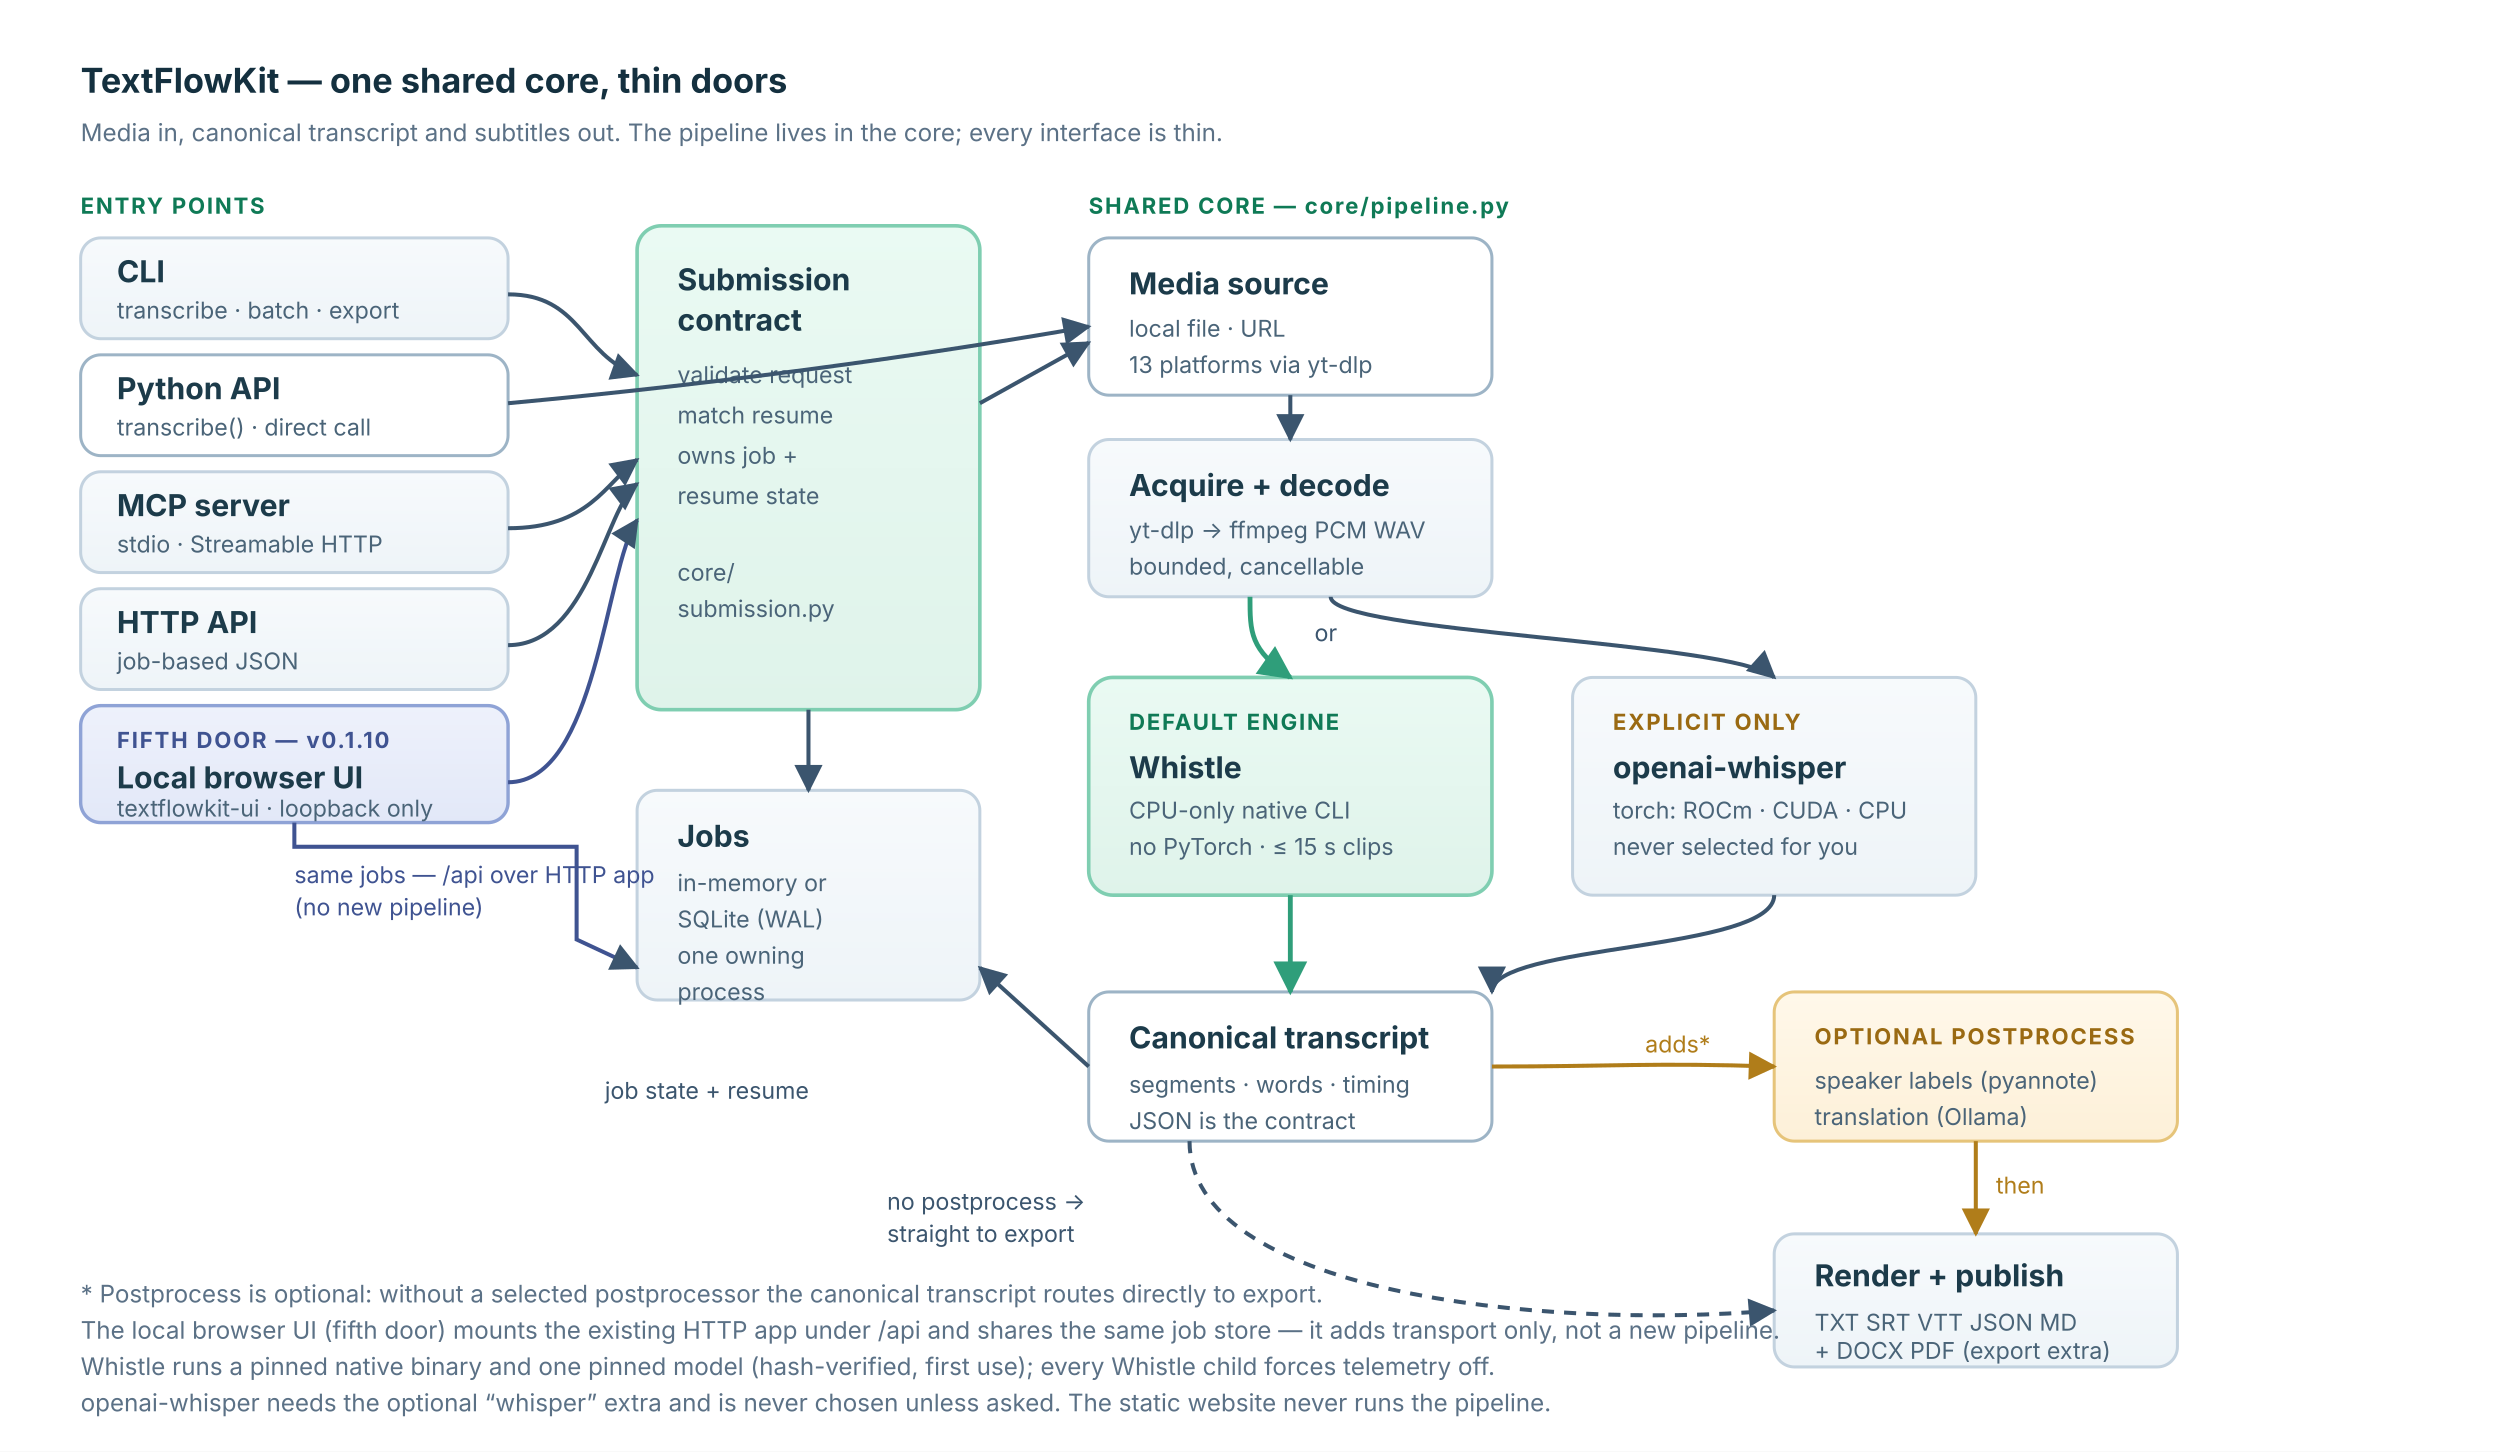
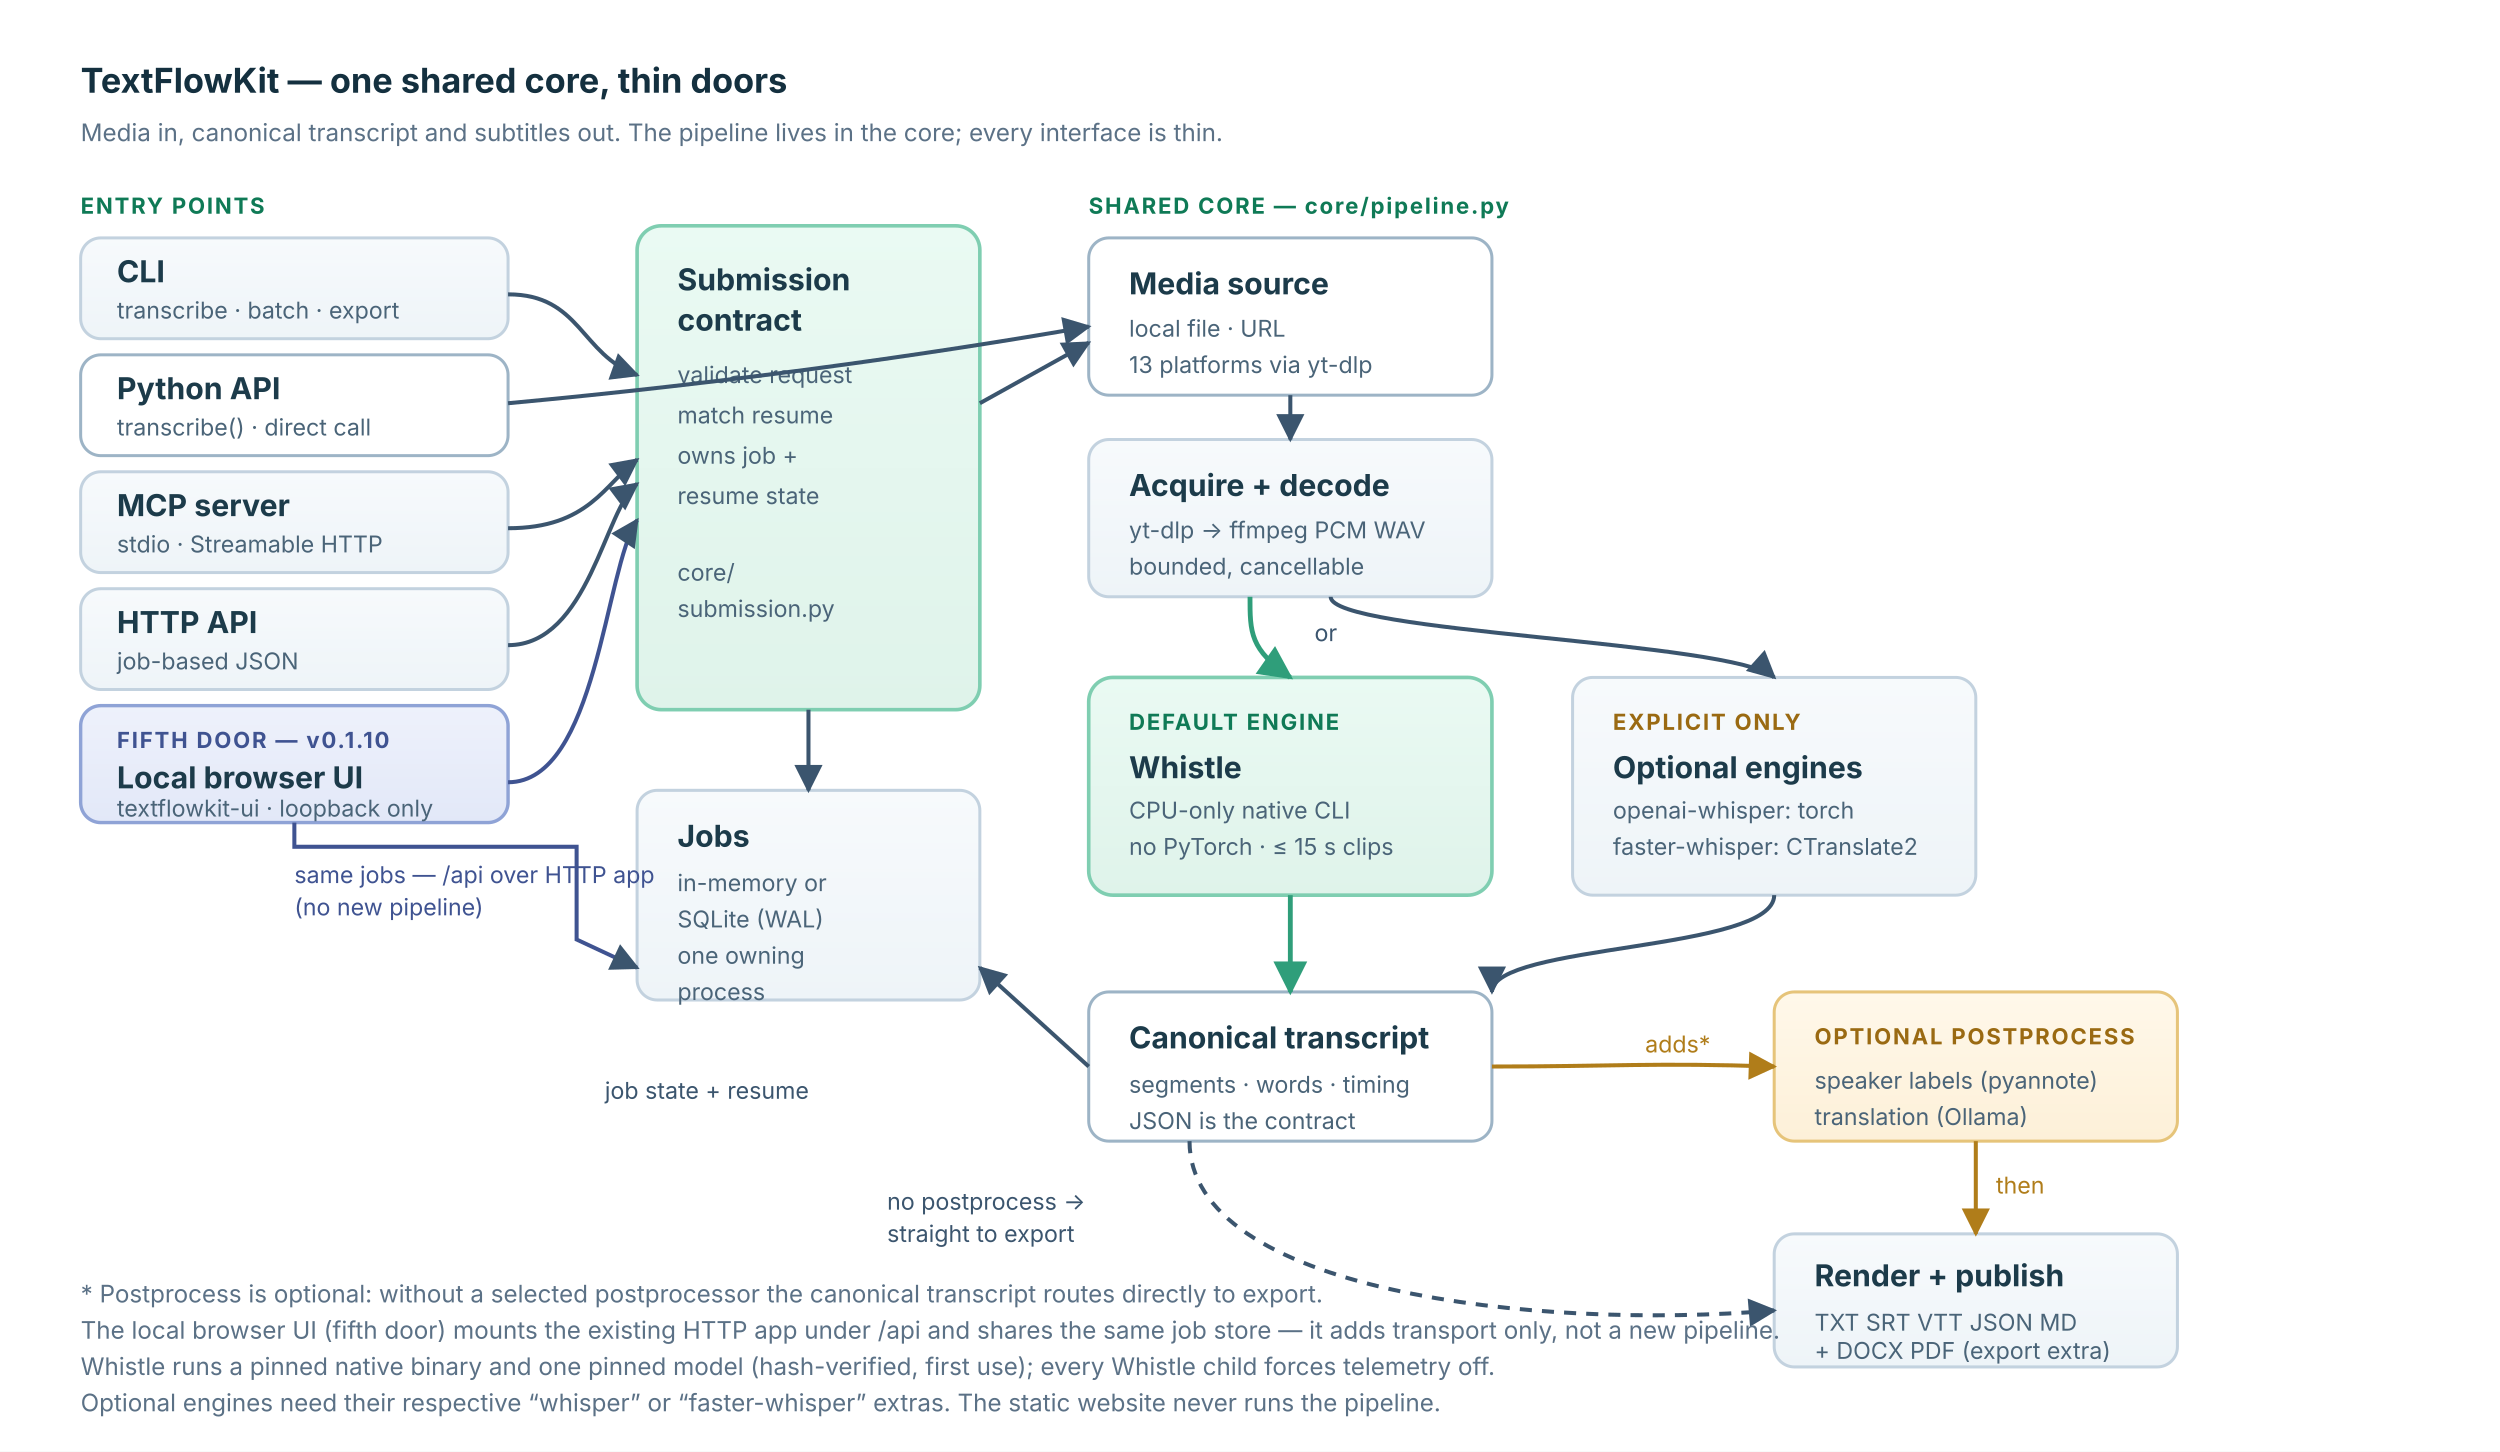
<svg xmlns="http://www.w3.org/2000/svg" viewBox="0 0 1240 720" width="1240" height="720" role="img" aria-labelledby="ovTitle ovDesc" font-family="Inter, ui-sans-serif, system-ui, 'Segoe UI', sans-serif">
  <defs>
    <marker id="arrow" viewBox="0 0 10 10" refX="9" refY="5" markerWidth="7" markerHeight="7" orient="auto-start-reverse">
      <path d="M 0 0 L 10 5 L 0 10 z" fill="#3b556e" />
    </marker>
    <marker id="arrowMint" viewBox="0 0 10 10" refX="9" refY="5" markerWidth="7" markerHeight="7" orient="auto-start-reverse">
      <path d="M 0 0 L 10 5 L 0 10 z" fill="#2f9e7a" />
    </marker>
    <marker id="arrowAmber" viewBox="0 0 10 10" refX="9" refY="5" markerWidth="7" markerHeight="7" orient="auto-start-reverse">
      <path d="M 0 0 L 10 5 L 0 10 z" fill="#b07d1a" />
    </marker>
    <linearGradient id="panel" x1="0" y1="0" x2="0" y2="1">
      <stop offset="0" stop-color="#f7fafc" />
      <stop offset="1" stop-color="#eef4f8" />
    </linearGradient>
    <linearGradient id="corePanel" x1="0" y1="0" x2="0" y2="1">
      <stop offset="0" stop-color="#eafaf3" />
      <stop offset="1" stop-color="#dff3ea" />
    </linearGradient>
    <linearGradient id="optPanel" x1="0" y1="0" x2="0" y2="1">
      <stop offset="0" stop-color="#fff8ea" />
      <stop offset="1" stop-color="#fdf0d8" />
    </linearGradient>
    <linearGradient id="uiPanel" x1="0" y1="0" x2="0" y2="1">
      <stop offset="0" stop-color="#eef1fb" />
      <stop offset="1" stop-color="#e2e8f8" />
    </linearGradient>
  </defs>
  <style>
    .box   { fill: url(#panel); stroke: #c3d2df; stroke-width: 1.5; rx: 10; }
    .core  { fill: url(#corePanel); stroke: #7fceb1; stroke-width: 1.8; rx: 12; }
    .opt   { fill: url(#optPanel); stroke: #e6c47a; stroke-width: 1.5; rx: 10; }
    .io    { fill: #ffffff; stroke: #9db4c6; stroke-width: 1.5; rx: 10; }
    .ui    { fill: url(#uiPanel); stroke: #8fa3d6; stroke-width: 1.7; rx: 10; }
    .h     { fill: #14303f; font-size: 17px; font-weight: 700; }
    .hs    { fill: #1c3b4a; font-size: 15px; font-weight: 700; }
    .t     { fill: #2a4356; font-size: 13px; }
    .ts    { fill: #4a6478; font-size: 11.5px; }
    .tag   { fill: #0f7a56; font-size: 11px; font-weight: 700; letter-spacing: .08em; }
    .tag2  { fill: #9a6a12; font-size: 11px; font-weight: 700; letter-spacing: .08em; }
    .tag3  { fill: #3f5391; font-size: 11px; font-weight: 700; letter-spacing: .08em; }
    .edge  { stroke: #3b556e; stroke-width: 2; fill: none; marker-end: url(#arrow); }
    .edgeM { stroke: #2f9e7a; stroke-width: 2.4; fill: none; marker-end: url(#arrowMint); }
    .edgeA { stroke: #b07d1a; stroke-width: 2; fill: none; marker-end: url(#arrowAmber); }
    .edgeU { stroke: #3f5391; stroke-width: 2; fill: none; marker-end: url(#arrow); }
    .edgeD { stroke: #3b556e; stroke-width: 2; fill: none; stroke-dasharray: 6 5;
             marker-end: url(#arrow); }
    .edgeDB{ stroke: #b07d1a; stroke-width: 2; fill: none; stroke-dasharray: 6 5;
             marker-end: url(#arrowAmber); }
    .el    { fill: #3b556e; font-size: 11.5px; }
    .ela   { fill: #b07d1a; font-size: 11.5px; }
    .elu   { fill: #3f5391; font-size: 11.5px; }
    .elw   { fill: #ffffff; font-size: 11.5px; }
    .cap   { fill: #5b7186; font-size: 12px; }
  </style>
  <rect x="0" y="0" width="1240" height="720" fill="#ffffff" />
  <text x="40" y="46" class="h">TextFlowKit — one shared core, thin doors</text>
  <text x="40" y="70" class="cap">Media in, canonical transcript and subtitles out. The pipeline lives in the core; every interface is thin.</text>
  <text x="40" y="106" class="tag">ENTRY POINTS</text>
  <rect class="box" x="40" y="118" width="212" height="50" />
  <text x="58" y="140" class="hs">CLI</text>
  <text x="58" y="158" class="ts">transcribe · batch · export</text>
  <rect class="io" x="40" y="176" width="212" height="50" />
  <text x="58" y="198" class="hs">Python API</text>
  <text x="58" y="216" class="ts">transcribe() · direct call</text>
  <rect class="box" x="40" y="234" width="212" height="50" />
  <text x="58" y="256" class="hs">MCP server</text>
  <text x="58" y="274" class="ts">stdio · Streamable HTTP</text>
  <rect class="box" x="40" y="292" width="212" height="50" />
  <text x="58" y="314" class="hs">HTTP API</text>
  <text x="58" y="332" class="ts">job-based JSON</text>
  <rect class="ui" x="40" y="350" width="212" height="58" />
  <text x="58" y="371" class="tag3">FIFTH DOOR — v0.1.10</text>
  <text x="58" y="391" class="hs">Local browser UI</text>
  <text x="58" y="405" class="ts">textflowkit-ui · loopback only</text>
  <rect class="core" x="316" y="112" width="170" height="240" />
  <text x="336" y="144" class="hs">Submission</text>
  <text x="336" y="164" class="hs">contract</text>
  <text x="336" y="190" class="ts">validate request</text>
  <text x="336" y="210" class="ts">match resume</text>
  <text x="336" y="230" class="ts">owns job +</text>
  <text x="336" y="250" class="ts">resume state</text>
  <text x="336" y="288" class="ts">core/</text>
  <text x="336" y="306" class="ts">submission.py</text>
  <path class="edge" d="M 252 146 C 288 146, 288 176, 316 186" />
  <path class="edge" d="M 252 262 C 292 262, 300 240, 316 228" />
  <path class="edge" d="M 252 320 C 292 320, 300 252, 316 240" />
  <path class="edgeU" d="M 252 388 C 296 388, 300 282, 316 258" />
  <rect class="box" x="316" y="392" width="170" height="104" />
  <text x="336" y="420" class="hs">Jobs</text>
  <text x="336" y="442" class="ts">in-memory or</text>
  <text x="336" y="460" class="ts">SQLite (WAL)</text>
  <text x="336" y="478" class="ts">one owning</text>
  <text x="336" y="496" class="ts">process</text>
  <path class="edge" d="M 401 352 L 401 392" />
  <path class="edgeU" d="M 146 408 L 146 420 L 286 420 L 286 466 L 316 480" />
  <text x="146" y="438" class="elu">same jobs — /api over HTTP app</text>
  <text x="146" y="454" class="elu">(no new pipeline)</text>
  <text x="540" y="106" class="tag">SHARED CORE — core/pipeline.py</text>
  <rect class="io" x="540" y="118" width="200" height="78" />
  <text x="560" y="146" class="hs">Media source</text>
  <text x="560" y="167" class="ts">local file · URL</text>
  <text x="560" y="185" class="ts">13 platforms via yt-dlp</text>
  <rect class="box" x="540" y="218" width="200" height="78" />
  <text x="560" y="246" class="hs">Acquire + decode</text>
  <text x="560" y="267" class="ts">yt-dlp → ffmpeg PCM WAV</text>
  <text x="560" y="285" class="ts">bounded, cancellable</text>
  <path class="edge" d="M 486 200 L 540 170" />
  <path class="edge" d="M 252 200 C 360 190, 460 176, 540 162" />
  <path class="edge" d="M 640 196 L 640 218" />
  <rect class="core" x="540" y="336" width="200" height="108" />
  <text x="560" y="362" class="tag">DEFAULT ENGINE</text>
  <text x="560" y="386" class="hs">Whistle</text>
  <text x="560" y="406" class="ts">CPU-only native CLI</text>
  <text x="560" y="424" class="ts">no PyTorch · ≤ 15 s clips</text>
  <rect class="box" x="780" y="336" width="200" height="108" />
  <text x="800" y="362" class="tag2">EXPLICIT ONLY</text>
-   <text x="800" y="386" class="hs">openai-whisper</text>
-   <text x="800" y="406" class="ts">torch: ROCm · CUDA · CPU</text>
-   <text x="800" y="424" class="ts">never selected for you</text>
+   <text x="800" y="386" class="hs">Optional engines</text>
+   <text x="800" y="406" class="ts">openai-whisper: torch</text>
+   <text x="800" y="424" class="ts">faster-whisper: CTranslate2</text>
  <path class="edgeM" d="M 620 296 C 620 314, 620 322, 640 336" />
  <path class="edge" d="M 660 296 C 660 314, 860 318, 880 336" />
  <text x="652" y="318" class="el">or</text>
  <rect class="io" x="540" y="492" width="200" height="74" />
  <text x="560" y="520" class="hs">Canonical transcript</text>
  <text x="560" y="542" class="ts">segments · words · timing</text>
  <text x="560" y="560" class="ts">JSON is the contract</text>
  <path class="edgeM" d="M 640 444 L 640 492" />
  <path class="edge" d="M 880 444 C 880 472, 740 468, 740 492" />
  <rect class="opt" x="880" y="492" width="200" height="74" />
  <text x="900" y="518" class="tag2">OPTIONAL POSTPROCESS</text>
  <text x="900" y="540" class="ts">speaker labels (pyannote)</text>
  <text x="900" y="558" class="ts">translation (Ollama)</text>
  <rect class="box" x="880" y="612" width="200" height="66" />
  <text x="900" y="638" class="hs">Render + publish</text>
  <text x="900" y="660" class="ts">TXT SRT VTT JSON MD</text>
  <text x="900" y="674" class="ts">+ DOCX PDF (export extra)</text>
  <path class="edgeA" d="M 740 529 C 800 529, 820 527, 880 529" />
  <text x="816" y="522" class="ela">adds*</text>
  <path class="edgeD" d="M 590 566 C 590 640, 760 660, 880 650" />
  <text x="440" y="600" class="el">no postprocess →</text>
  <text x="440" y="616" class="el">straight to export</text>
  <path class="edgeA" d="M 980 566 L 980 612" />
  <text x="990" y="592" class="ela">then</text>
  <path class="edge" d="M 540 529 L 486 480" />
  <text x="300" y="545" class="el">job state + resume</text>
  <text x="40" y="646" class="cap">* Postprocess is optional: without a selected postprocessor the canonical transcript routes directly to export.</text>
  <text x="40" y="664" class="cap">The local browser UI (fifth door) mounts the existing HTTP app under /api and shares the same job store — it adds transport only, not a new pipeline.</text>
  <text x="40" y="682" class="cap">Whistle runs a pinned native binary and one pinned model (hash-verified, first use); every Whistle child forces telemetry off.</text>
-   <text x="40" y="700" class="cap">openai-whisper needs the optional “whisper” extra and is never chosen unless asked. The static website never runs the pipeline.</text>
+   <text x="40" y="700" class="cap">Optional engines need their respective “whisper” or “faster-whisper” extras. The static website never runs the pipeline.</text>
</svg>
